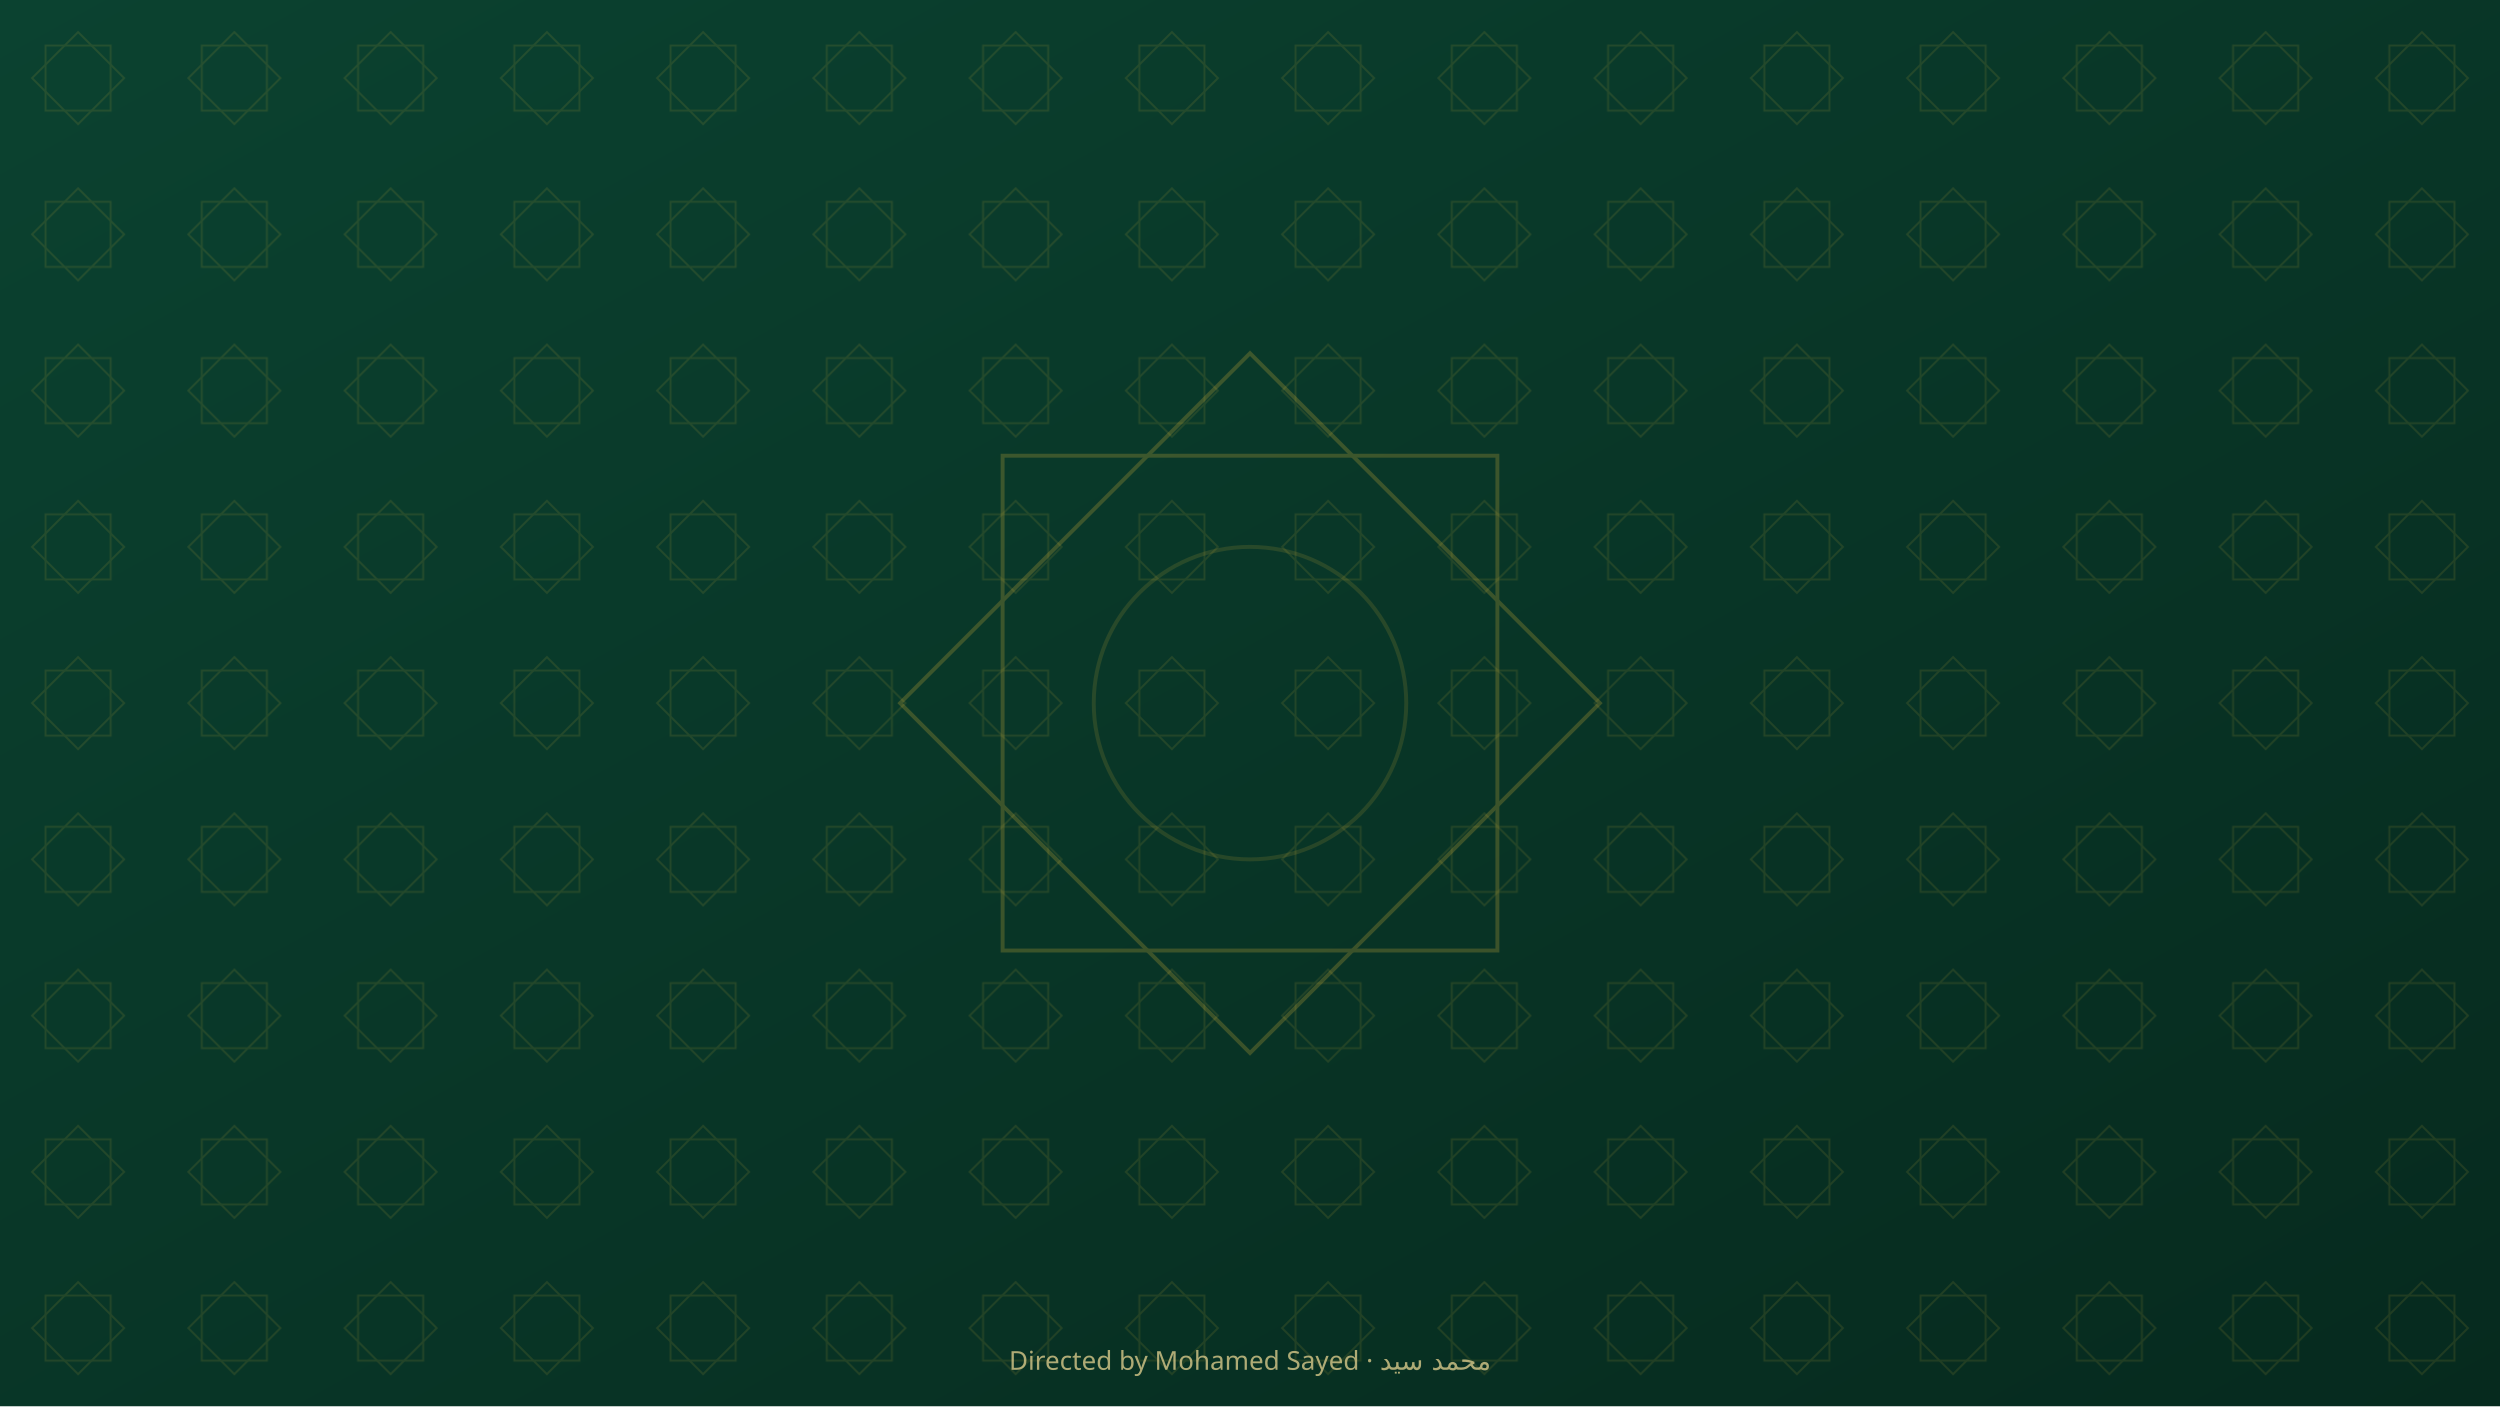
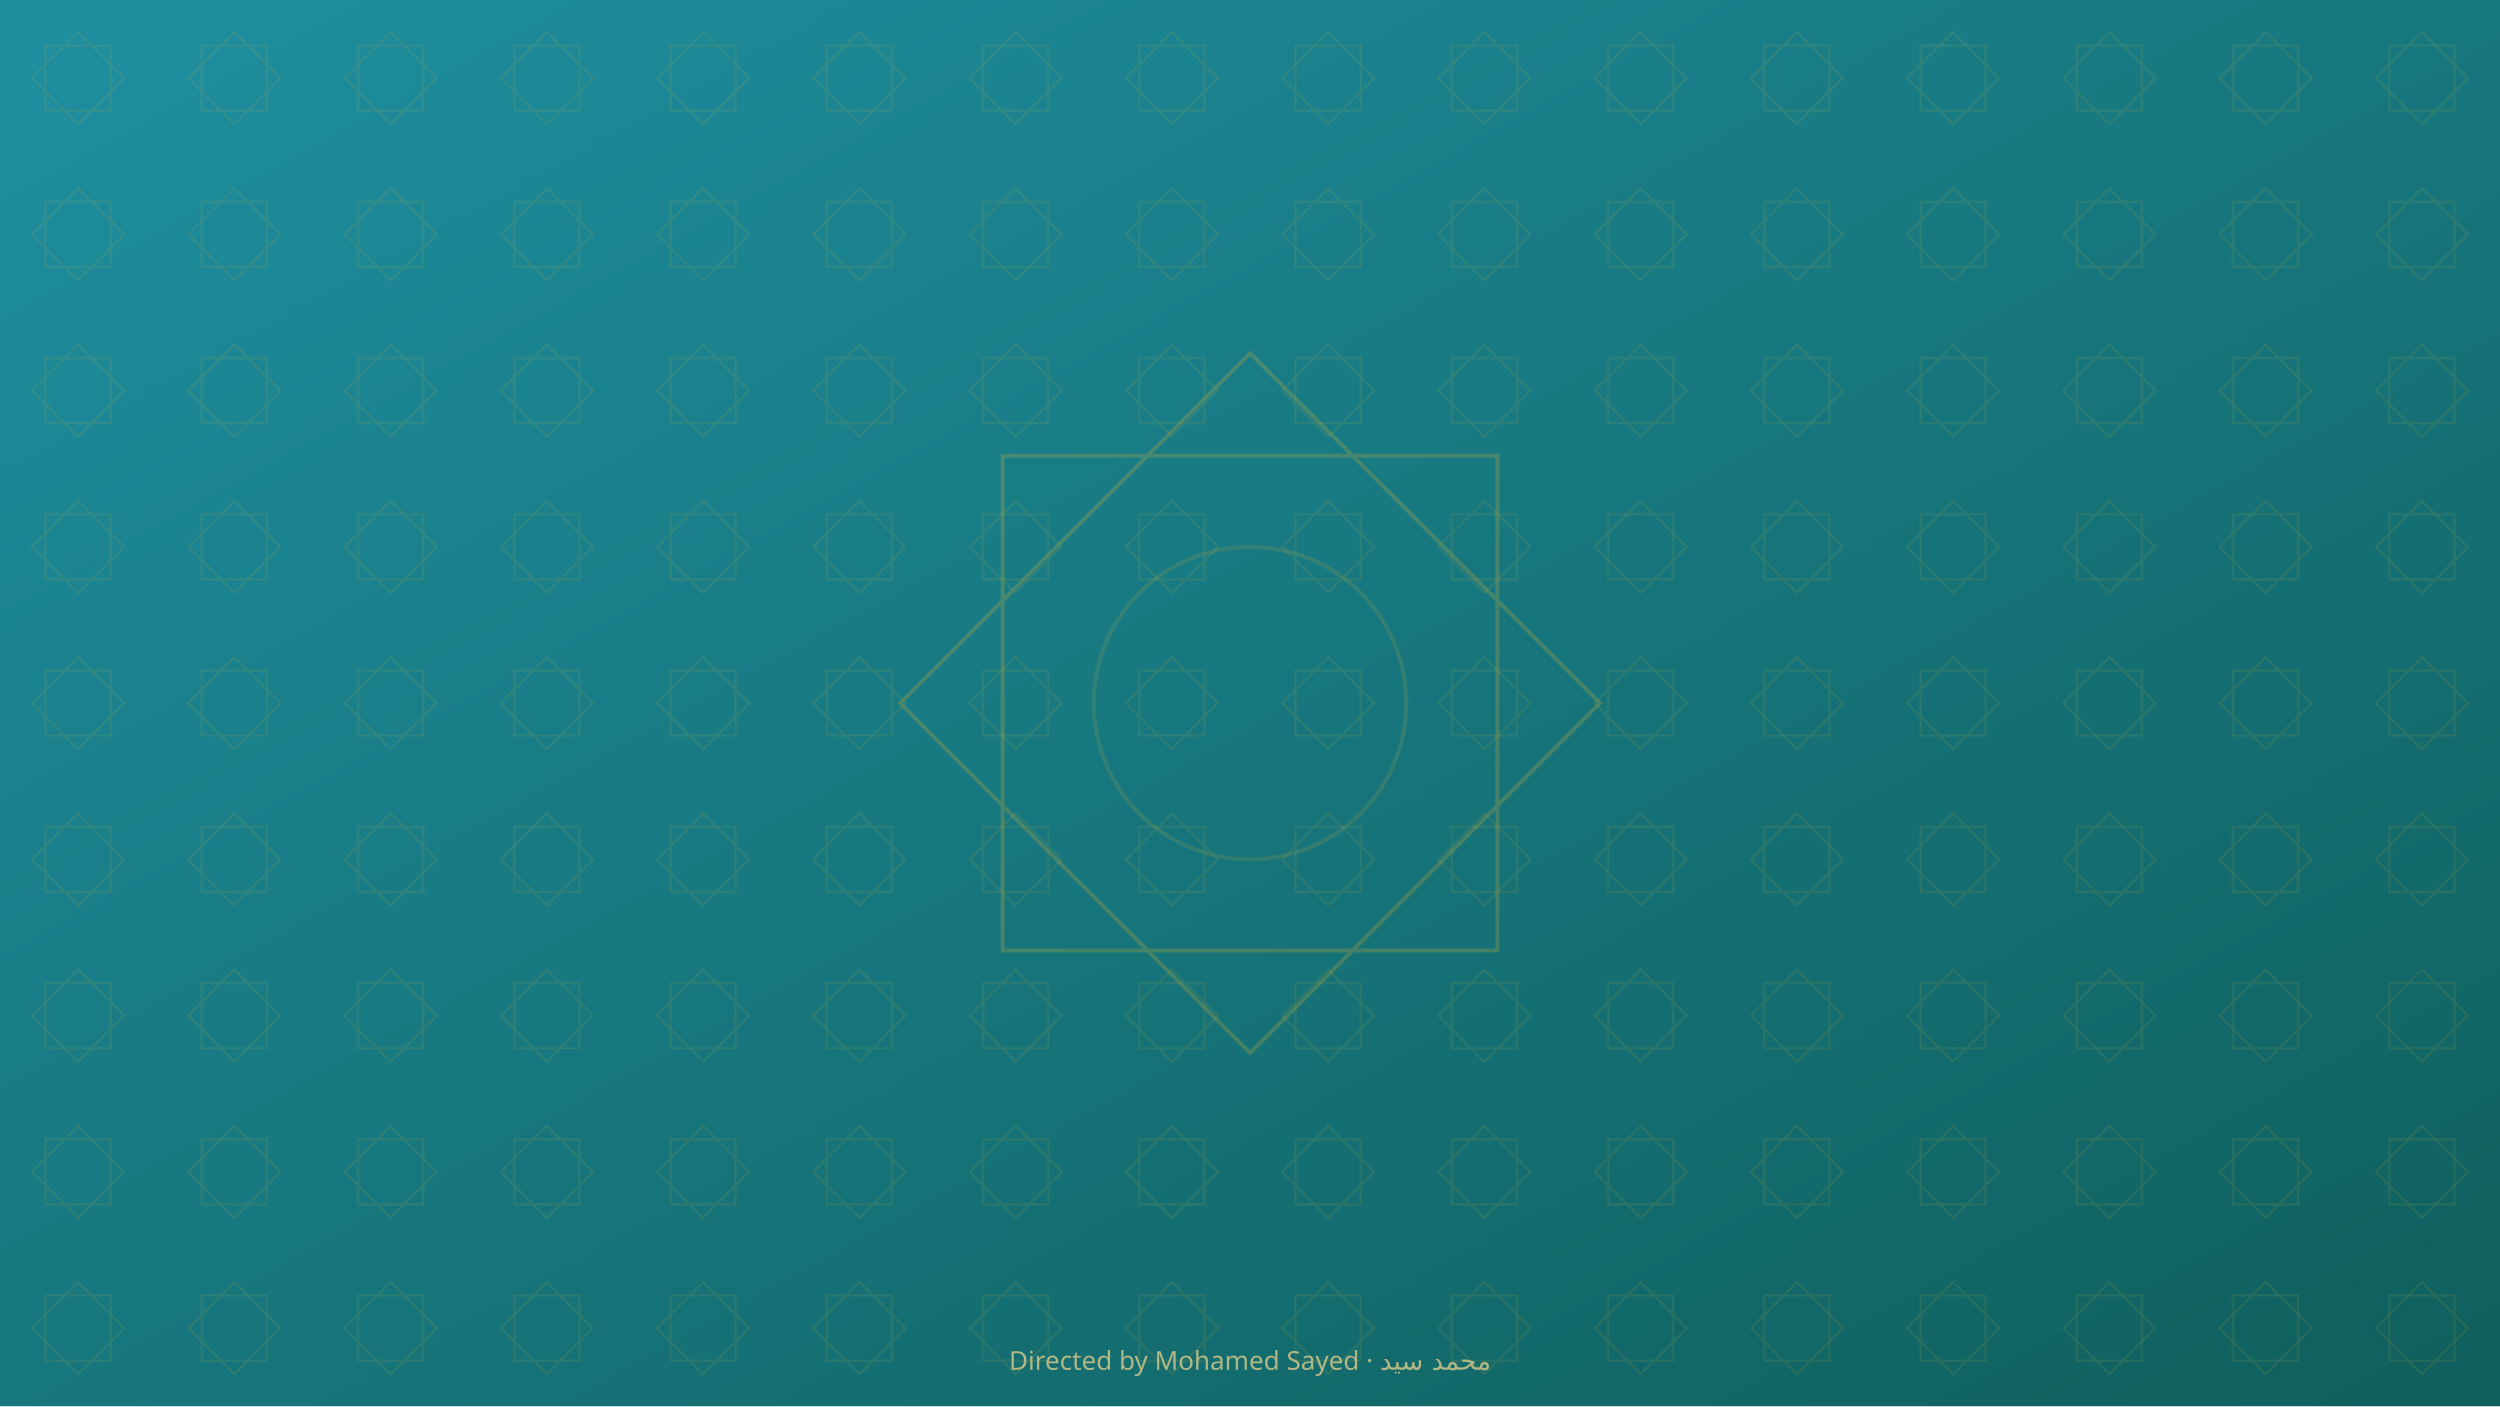
<svg xmlns="http://www.w3.org/2000/svg" width="1920" height="1080" viewBox="0 0 1920 1080">
  <defs>
    <linearGradient id="bg" x1="0" y1="0" x2="1" y2="1">
-       <stop offset="0" stop-color="#0b4230" />
-       <stop offset="1" stop-color="#062a1e" />
+       <stop offset="0" stop-color="#1f8fa0" />
+       <stop offset="1" stop-color="#0f5f5c" />
    </linearGradient>
    <pattern id="khatam" width="120" height="120" patternUnits="userSpaceOnUse">
      <g fill="none" stroke="#d4af37" stroke-width="1.5" opacity="0.13">
        <rect x="35" y="35" width="50" height="50" />
        <rect x="35" y="35" width="50" height="50" transform="rotate(45 60 60)" />
      </g>
    </pattern>
  </defs>
  <rect width="1920" height="1080" fill="url(#bg)" />
  <rect width="1920" height="1080" fill="url(#khatam)" />
  <g fill="none" stroke="#d4af37" stroke-width="3" opacity="0.25" transform="translate(960 540)">
    <rect x="-190" y="-190" width="380" height="380" />
    <rect x="-190" y="-190" width="380" height="380" transform="rotate(45)" />
    <circle r="120" opacity="0.6" />
  </g>
  <text x="960" y="1052" text-anchor="middle" font-family="Noto Sans, Amiri, sans-serif" font-size="20" fill="#d8c98a" opacity="0.8">Directed by Mohamed Sayed · محمد سيد</text>
</svg>
